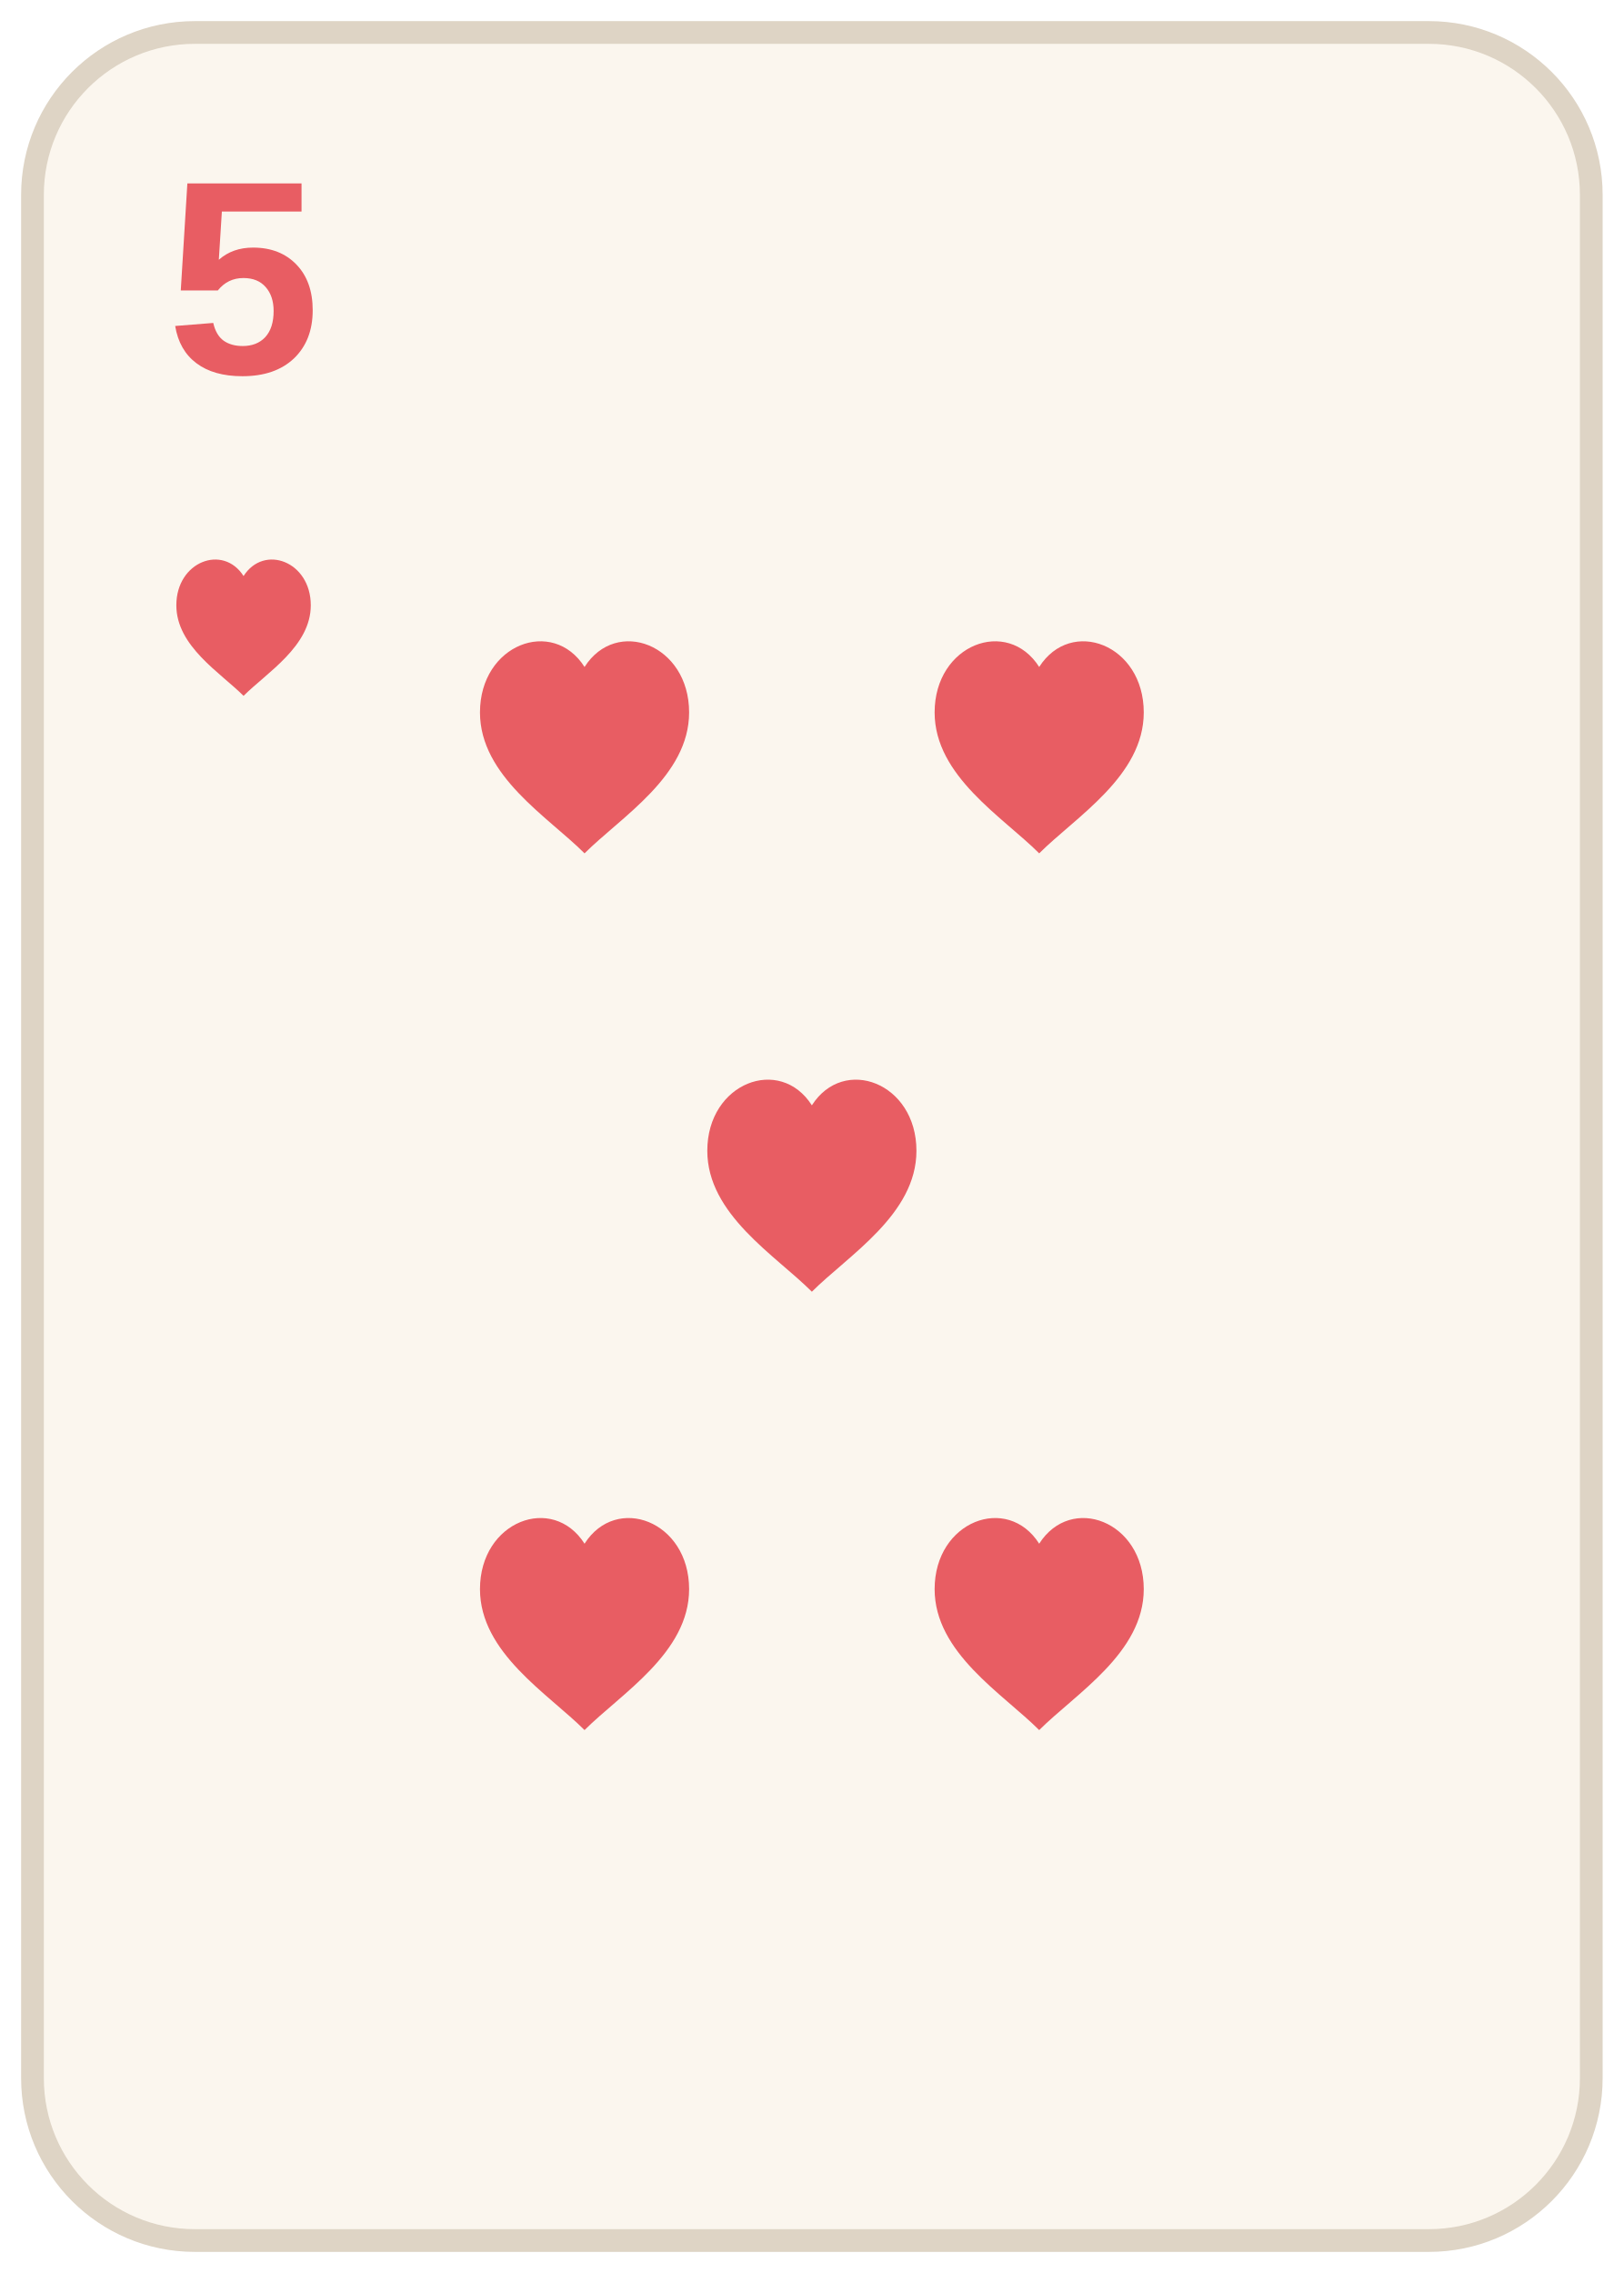
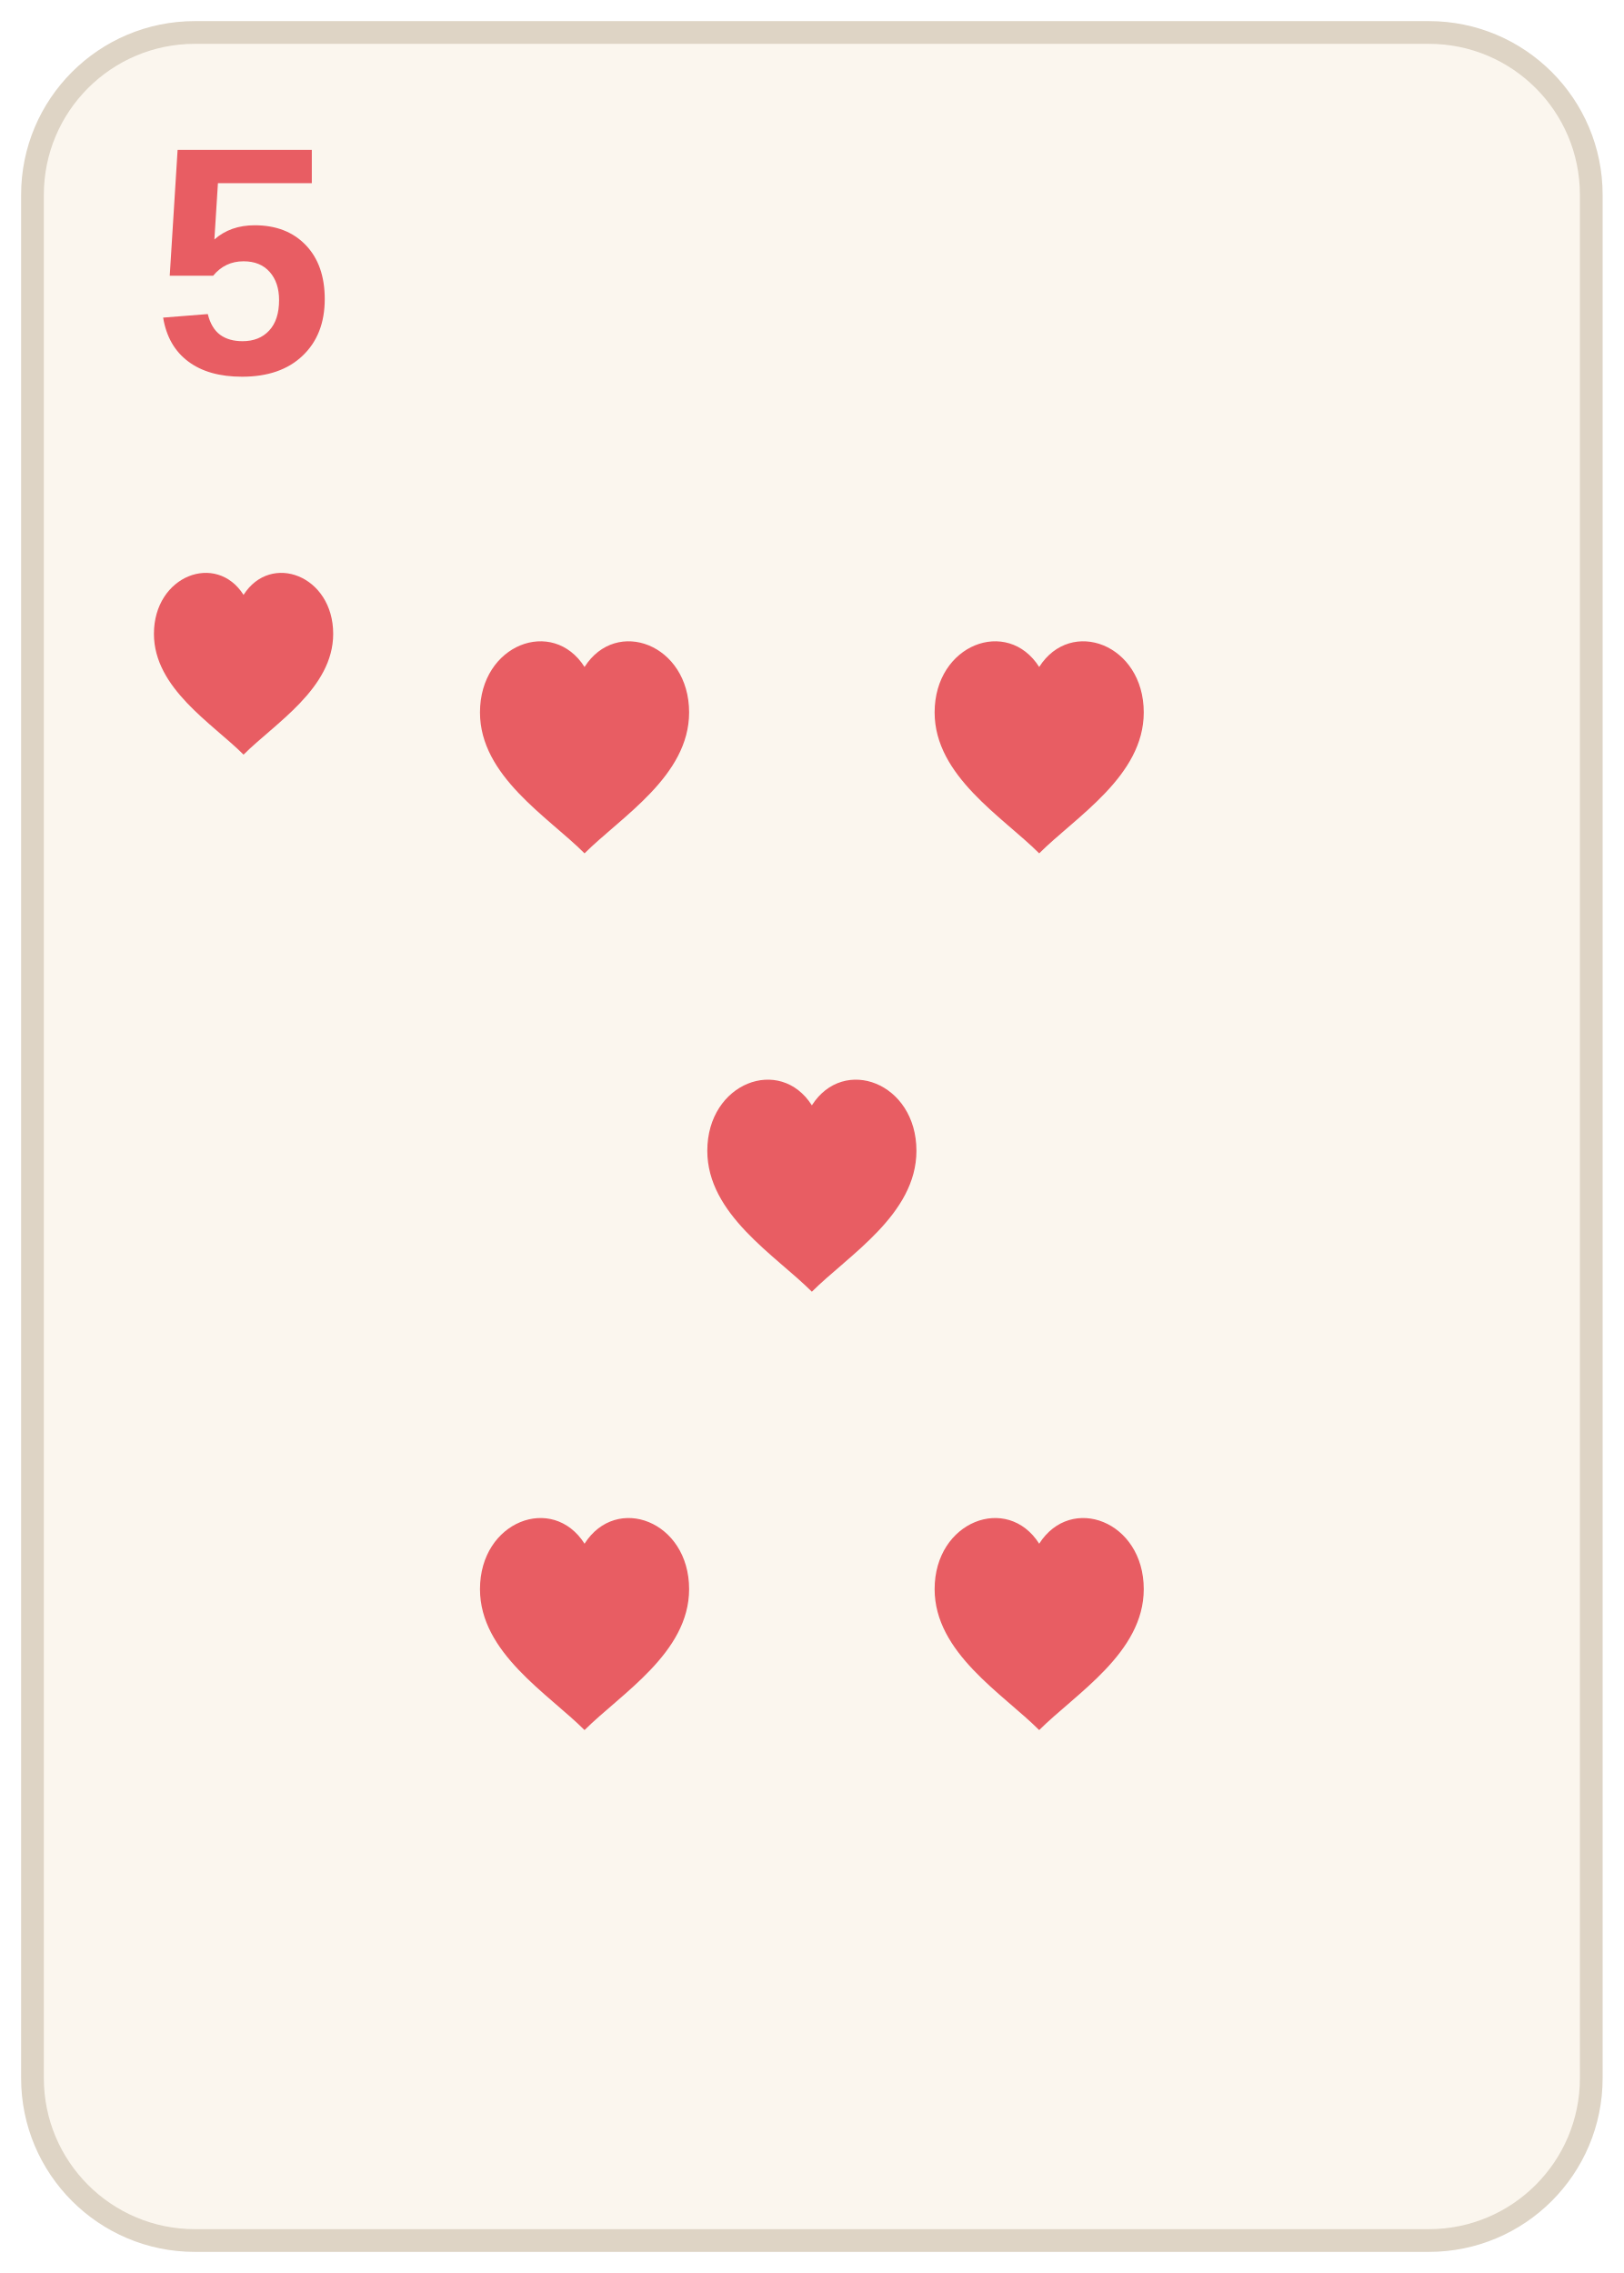
<svg xmlns="http://www.w3.org/2000/svg" viewBox="0 0 100 140" role="img" aria-label="5 of Hearts">
  <rect x="2" y="2" width="96" height="136" rx="10" fill="#fbf6ee" stroke="#ded4c5" stroke-width="1.4" />
  <g font-family="Haskoy,-apple-system,BlinkMacSystemFont,'Segoe UI',Arial,sans-serif">
-     <text x="15" y="23" fill="#e85d63" font-size="17" font-weight="600" text-anchor="middle">5</text>
-     <path fill="#e85d63" d="M0-7C-7-18-23-12-23 3c0 14 15 23 23 31C8 26 23 17 23 3 23-12 7-18 0-7Z" transform="translate(15 38) scale(0.18) translate(0 -7)" />
+     <text x="15" y="23" fill="#e85d63" font-size="20" font-weight="700" text-anchor="middle">5</text>
+     <path fill="#e85d63" d="M0-7C-7-18-23-12-23 3c0 14 15 23 23 31C8 26 23 17 23 3 23-12 7-18 0-7Z" transform="translate(15 40) scale(0.24) translate(0 -7)" />
  </g>
  <g>
    <path fill="#e85d63" d="M0-7C-7-18-23-12-23 3c0 14 15 23 23 31C8 26 23 17 23 3 23-12 7-18 0-7Z" transform="translate(36 45) scale(0.28) translate(0 -7)" />
    <path fill="#e85d63" d="M0-7C-7-18-23-12-23 3c0 14 15 23 23 31C8 26 23 17 23 3 23-12 7-18 0-7Z" transform="translate(64 45) scale(0.28) translate(0 -7)" />
    <path fill="#e85d63" d="M0-7C-7-18-23-12-23 3c0 14 15 23 23 31C8 26 23 17 23 3 23-12 7-18 0-7Z" transform="translate(50 72) scale(0.28) translate(0 -7)" />
    <path fill="#e85d63" d="M0-7C-7-18-23-12-23 3c0 14 15 23 23 31C8 26 23 17 23 3 23-12 7-18 0-7Z" transform="translate(36 99) scale(0.28) translate(0 -7)" />
    <path fill="#e85d63" d="M0-7C-7-18-23-12-23 3c0 14 15 23 23 31C8 26 23 17 23 3 23-12 7-18 0-7Z" transform="translate(64 99) scale(0.28) translate(0 -7)" />
  </g>
</svg>
